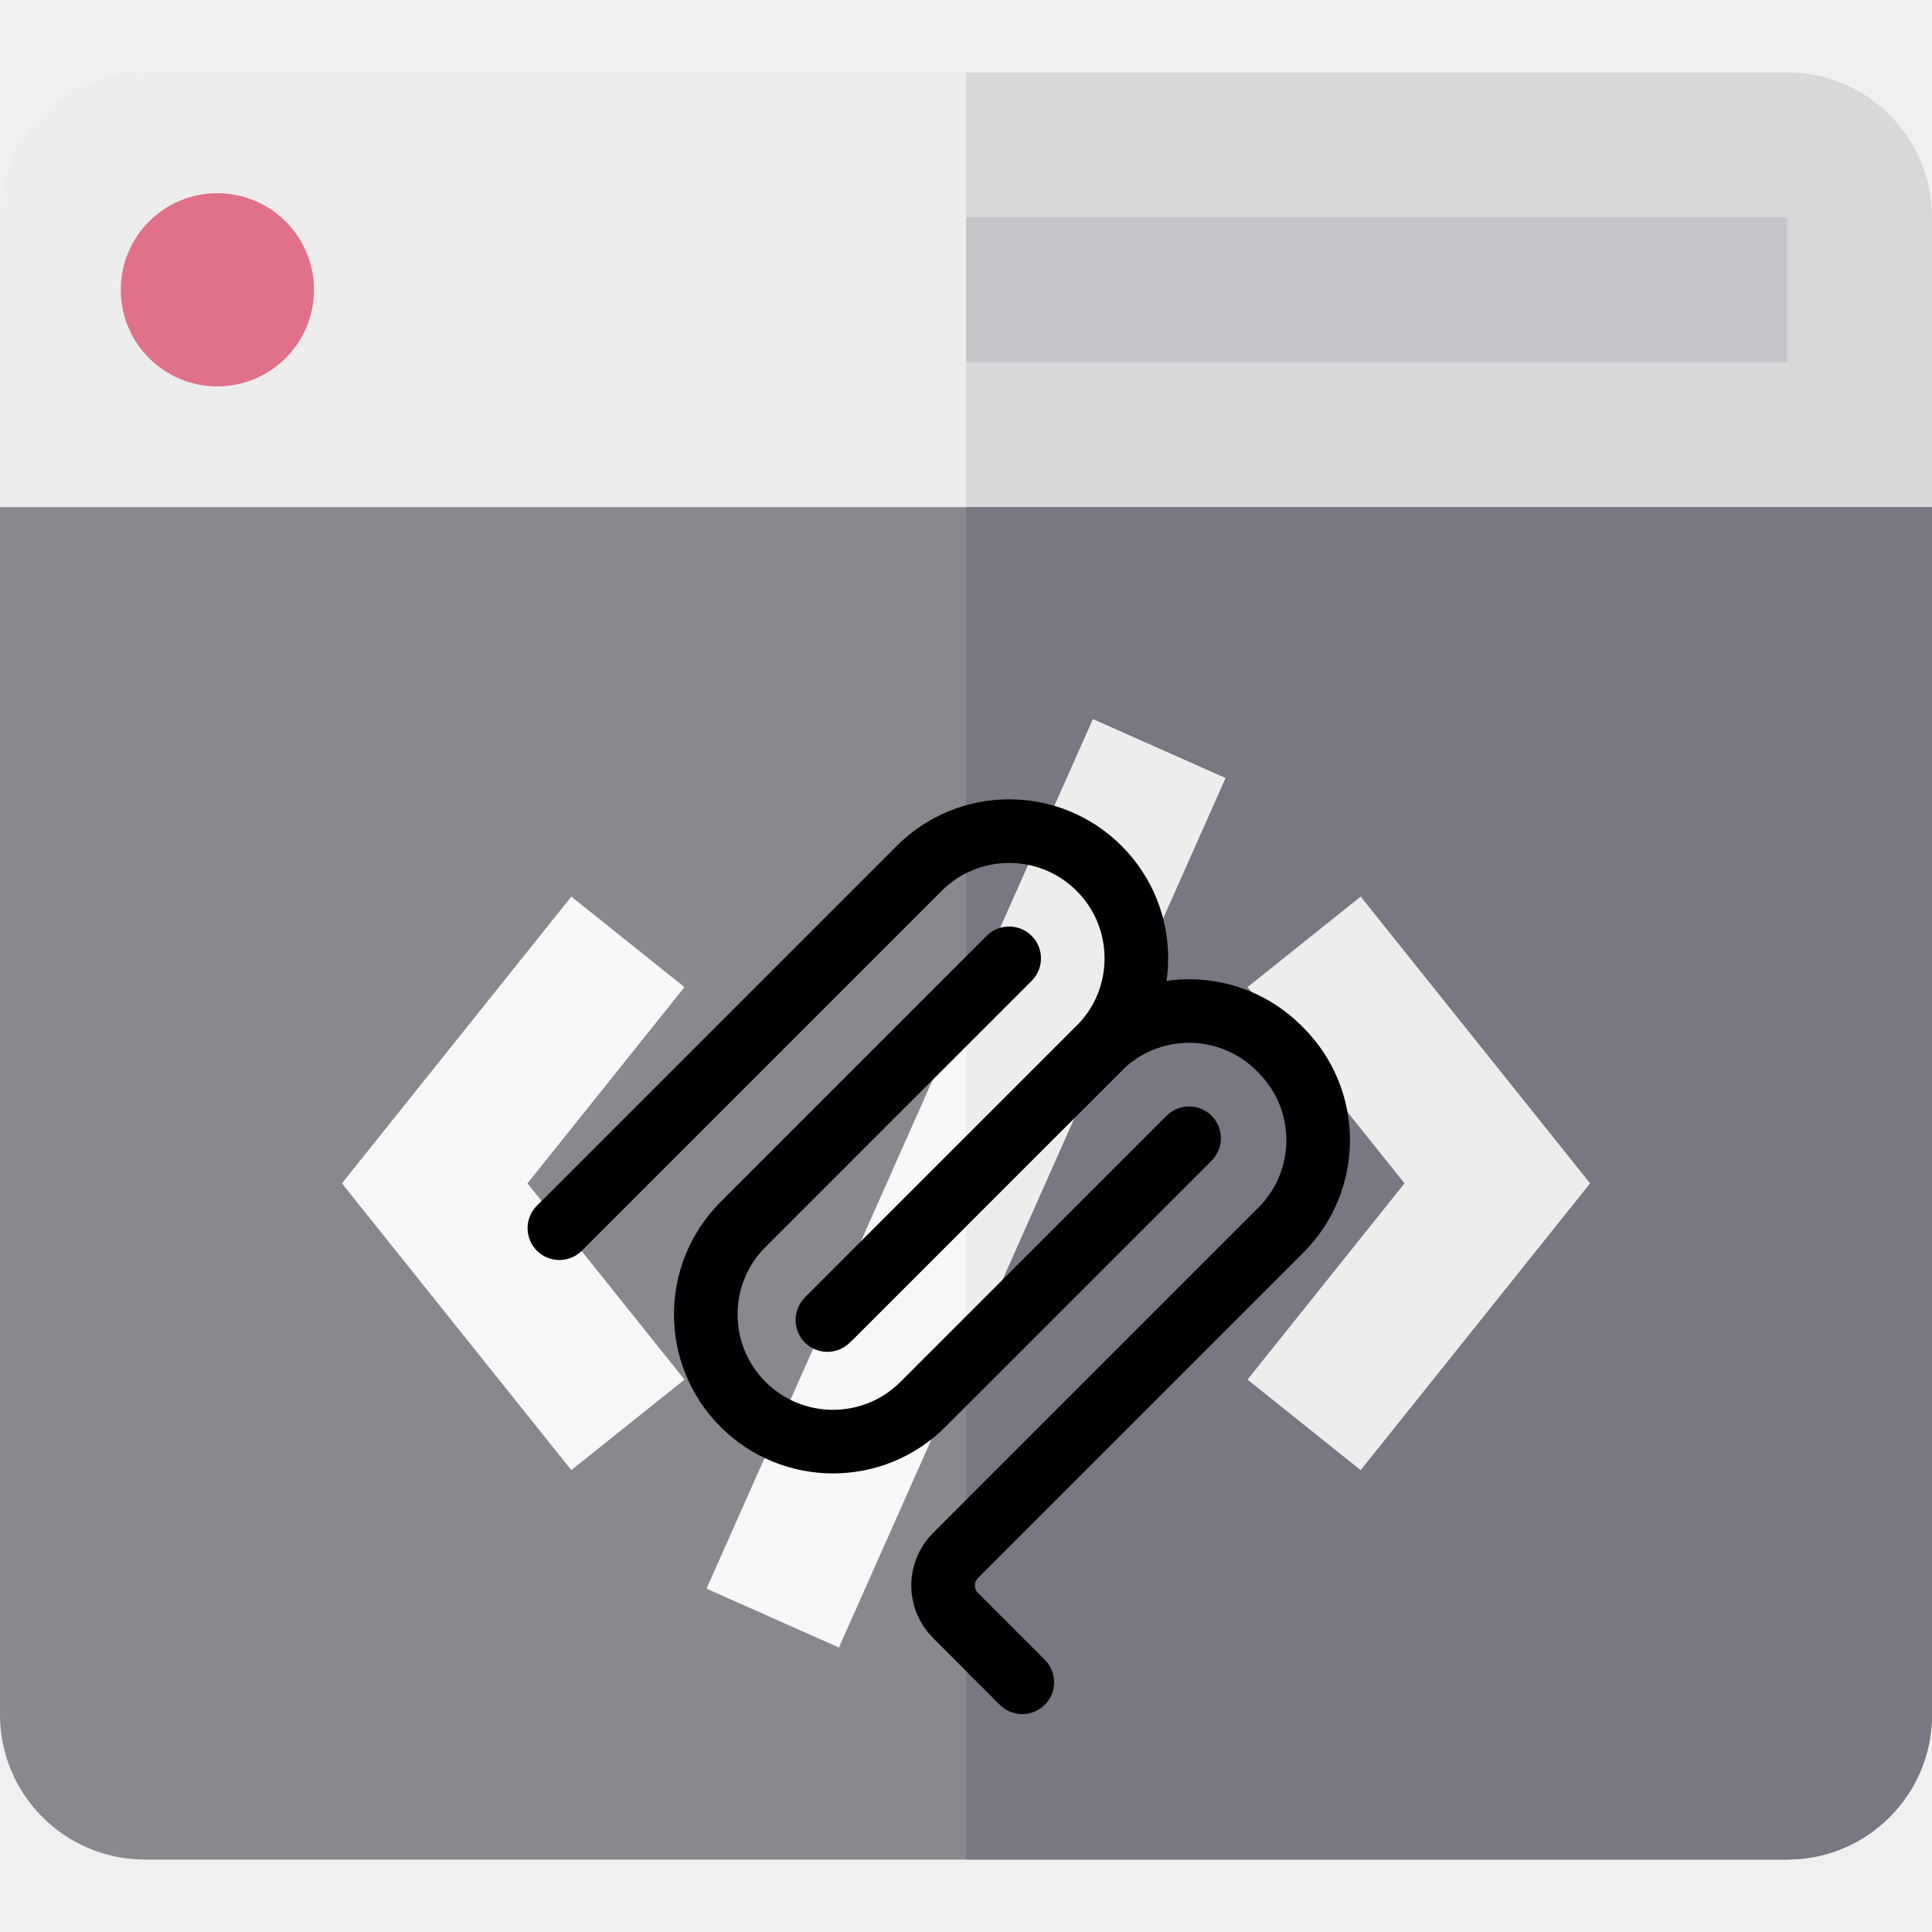
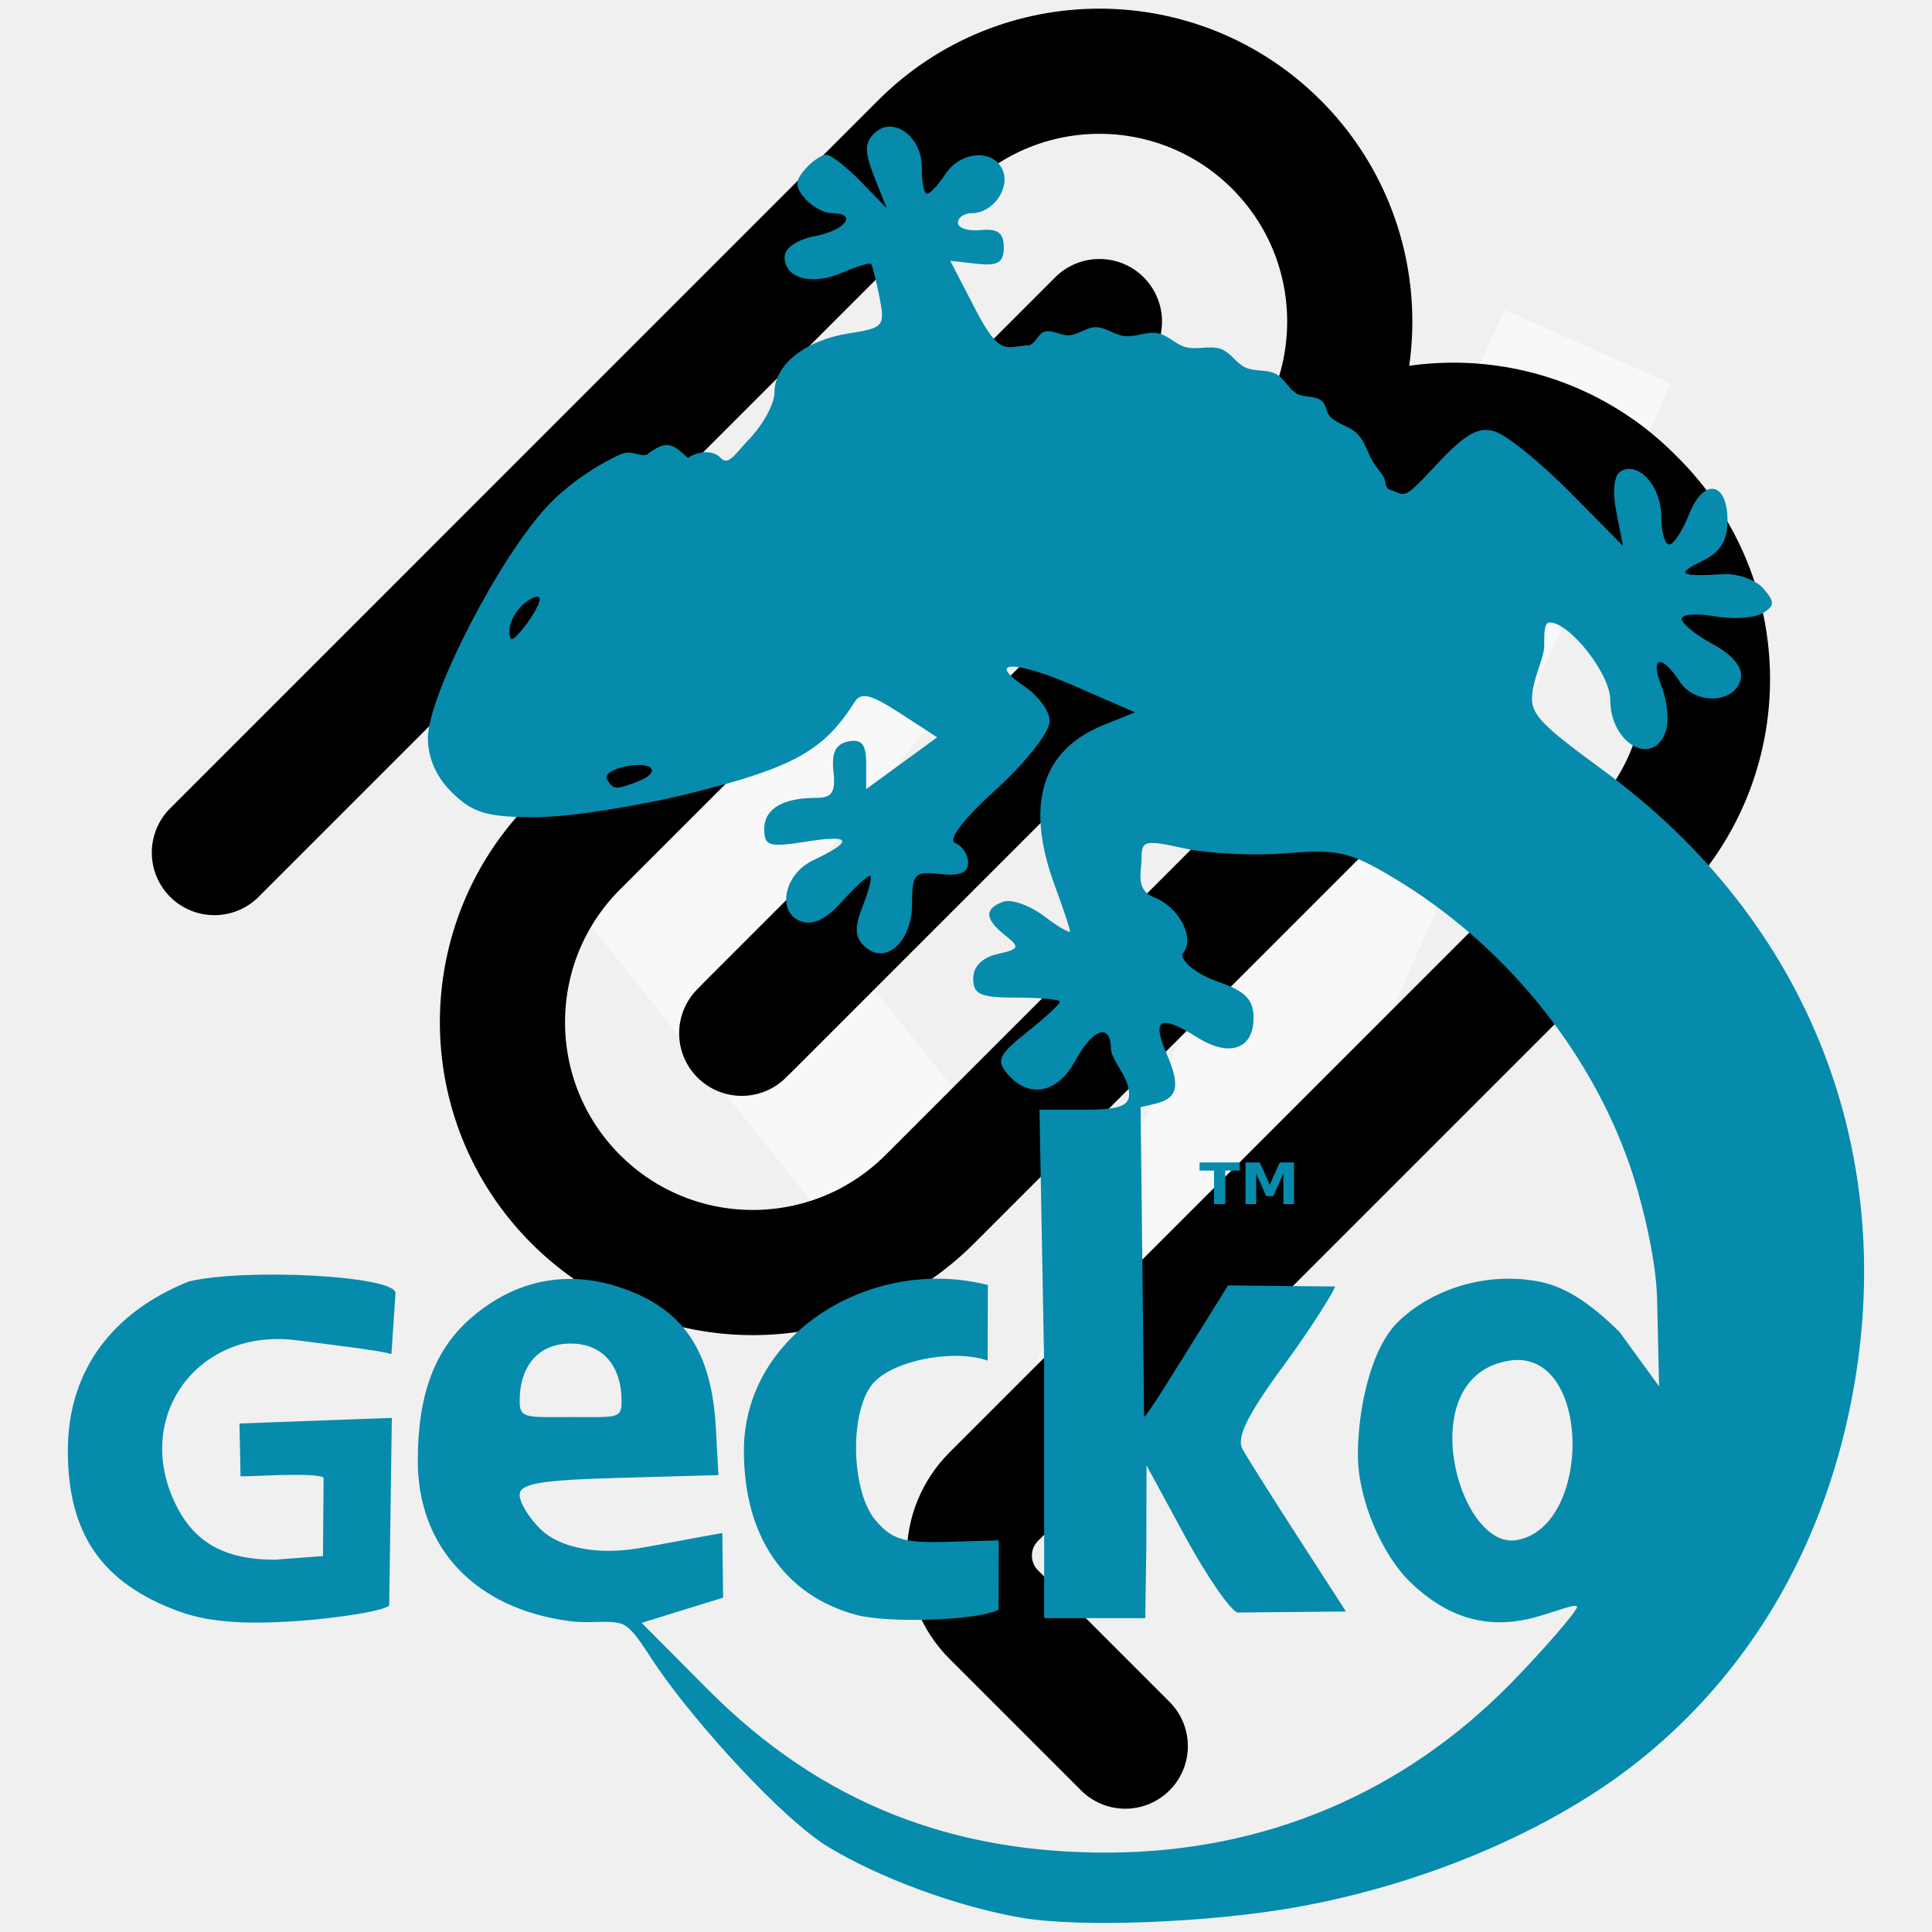
<svg xmlns="http://www.w3.org/2000/svg" version="1.1" id="Layer_1" viewBox="0 0 512 512" xml:space="preserve">
  <defs id="defs7">
    <clipPath id="clip0_19_13">
      <rect width="180" height="180" fill="white" id="rect3" />
    </clipPath>
  </defs>
-   <path style="fill:#EDEDED;" d="M512,454.4c0,21.207-17.193,38.4-38.4,38.4H38.4C17.193,492.8,0,475.607,0,454.4V57.6  c0-21.207,17.193-38.4,38.4-38.4h435.2c21.207,0,38.4,17.193,38.4,38.4V454.4z" id="path1" />
-   <path style="fill:#D8D8DA;" d="M473.6,19.2H256v473.6h217.6c21.207,0,38.4-17.193,38.4-38.4V57.6  C512,36.393,494.807,19.2,473.6,19.2z" id="path2" />
-   <path style="fill:#88888F;" d="M0,134.4v320c0,21.207,17.193,38.4,38.4,38.4h435.2c21.207,0,38.4-17.193,38.4-38.4v-320H0z" id="path3" />
-   <path style="fill:#797781;" d="M256,134.4v358.4h217.6c21.207,0,38.4-17.193,38.4-38.4v-320H256z" id="path4" />
-   <rect x="256" y="57.6" style="fill:#C6C5CA;" width="217.6" height="38.4" id="rect4" />
-   <circle style="fill:#E07188;" cx="57.6" cy="76.8" r="25.6" id="circle4" />
-   <g id="g5">
-     <rect x="236.788" y="187.545" transform="matrix(-0.9138 -0.4062 0.4062 -0.9138 362.5192 704.1714)" style="fill:#F8F8F9;" width="38.401" height="252.138" id="rect5" />
-     <polygon style="fill:#F8F8F9;" points="151.407,389.595 90.612,313.6 151.407,237.605 181.393,261.595 139.788,313.6    181.393,365.605  " id="polygon5" />
-   </g>
-   <g id="g7">
-     <polygon style="fill:#EDEDED;" points="360.593,389.595 330.607,365.605 372.212,313.6 330.607,261.595 360.593,237.605    421.388,313.6  " id="polygon6" />
-     <polygon style="fill:#EDEDED;" points="289.655,190.602 256,266.326 256,360.874 324.745,206.198  " id="polygon7" />
-   </g>
-   <g style="fill:none" id="g8" transform="matrix(1.404721,0,0,1.404721,122.9575,206.2918)">
-     <g clip-path="url(#clip0_19_13)" id="g3">
-       <path d="M 18,84.853 85.882,16.971 c 9.373,-9.373 24.569,-9.373 33.941,0 v 0 c 9.373,9.373 9.373,24.569 0,33.941 L 68.558,102.177" stroke="#000000" stroke-width="12" stroke-linecap="round" id="path1-3" />
-       <path d="M 69.265,101.47 119.823,50.912 c 9.373,-9.373 24.569,-9.373 33.942,0 l 0.353,0.353 c 9.373,9.373 9.373,24.569 0,33.941 L 92.725,146.6 c -3.124,3.124 -3.124,8.189 0,11.313 l 12.606,12.607" stroke="#000000" stroke-width="12" stroke-linecap="round" id="path2-6" />
-       <path d="M 102.853,33.941 52.648,84.146 c -9.373,9.373 -9.373,24.568 0,33.941 v 0 c 9.373,9.372 24.569,9.372 33.941,0 L 136.794,67.882" stroke="#000000" stroke-width="12" stroke-linecap="round" id="path3-7" />
+   <g id="g2" transform="matrix(1.253304,0,0,1.253304,35.70216,-156.7915)">
+     <g id="g1">
+       <g id="g5">
+         <rect x="236.788" y="187.545" transform="matrix(-0.9138,-0.4062,0.4062,-0.9138,362.5192,704.1714)" style="fill:#f8f8f9" width="38.401" height="252.138" id="rect5" />
+         <polygon style="fill:#f8f8f9" points="181.393,261.595 139.788,313.6 181.393,365.605 151.407,389.595 90.612,313.6 151.407,237.605 " id="polygon5" />
+       </g>
+       <g style="fill:none" id="g8" transform="matrix(2.205502,0,0,2.205502,-22.8543,118.2388)">
+         <g clip-path="url(#clip0_19_13)" id="g3">
+           <path d="M 18,84.853 85.882,16.971 c 9.373,-9.373 24.569,-9.373 33.941,0 v 0 c 9.373,9.373 9.373,24.569 0,33.941 L 68.558,102.177" stroke="#000000" stroke-width="12" stroke-linecap="round" id="path1-3" />
+           <path d="M 69.265,101.47 119.823,50.912 c 9.373,-9.373 24.569,-9.373 33.942,0 l 0.353,0.353 c 9.373,9.373 9.373,24.569 0,33.941 L 92.725,146.6 c -3.124,3.124 -3.124,8.189 0,11.313 l 12.606,12.607" stroke="#000000" stroke-width="12" stroke-linecap="round" id="path2-6" />
+           <path d="M 102.853,33.941 52.648,84.146 c -9.373,9.373 -9.373,24.568 0,33.941 v 0 c 9.373,9.372 24.569,9.372 33.941,0 L 136.794,67.882" stroke="#000000" stroke-width="12" stroke-linecap="round" id="path3-7" />
+         </g>
+       </g>
+       <a id="a13864" style="display:inline" transform="matrix(2.155345,0,0,2.060446,-22.52294,148.8084)">
+         <path id="path13860" d="m 97.554,185.319 c -6.226,-1.089 -13.981,-4.056 -19.083,-7.299 -4.523,-2.876 -12.878,-12.557 -16.68,-18.313 -1.218,-1.844 -2.203,-3.741 -3.27,-4.416 -1.068,-0.675 -3.201,-0.128 -5.375,-0.427 -9.287,-1.277 -14.934,-7.516 -14.926,-16.491 0.006,-6.903 1.709,-11.543 5.436,-14.816 4.639,-4.073 10.136,-4.906 15.811,-2.395 5.175,2.289 7.609,6.509 7.992,13.856 l 0.253,4.855 -9.75,0.286 c -7.762,0.228 -9.75,0.585 -9.75,1.75 0,0.805 0.951,2.415 2.114,3.578 1.766,1.766 5.353,2.643 9.595,1.891 2.295,-0.407 5.88,-1.151 8.175,-1.558 l 0.078,6.632 -7.997,2.587 6.537,6.871 c 11.206,11.779 24.193,16.825 39.498,16.702 15.156,-0.121 28.687,-6.112 39.25,-17.379 3.163,-3.373 6.487,-7.406 6.487,-7.837 0,-0.431 -2.305,0.571 -4.221,1.1 -4.651,1.284 -8.541,-0.035 -12.095,-3.589 -2.774,-2.774 -5.186,-8.491 -5.186,-13.09 0,-4.599 1.217,-10.945 3.991,-13.719 3.35,-3.35 8.511,-5.045 13.539,-4.135 2.604,0.471 5.068,2.051 8.139,5.221 l 3.883,5.587 -0.194,-8.933 c -0.095,-4.357 -1.627,-10.608 -2.742,-13.928 -4.007,-11.934 -12.48,-22.679 -23.142,-29.345 -4.252,-2.659 -5.432,-2.94 -10.5,-2.505 -3.14,0.27 -7.622,0.048 -9.96,-0.492 -3.985,-0.922 -4.25,-0.849 -4.243,1.161 0.004,1.179 -0.629,3.115 1.212,3.841 2.455,0.969 4.187,4.292 2.775,5.852 0.004,0.86 1.565,2.112 3.507,2.815 2.712,0.981 3.5,1.821 3.5,3.732 0,3.184 -2.361,4.053 -5.473,2.014 -3.766,-2.468 -4.573,-1.964 -2.976,1.858 1.967,4.708 -0.256,4.652 -2.629,5.273 l 0.338,31.78 c 0.215,0 2.258,-3.438 4.38,-7.004 l 3.859,-6.483 10.5,0.111 c 0,0.295 -2.238,4.114 -4.972,8.008 -3.663,5.216 -4.742,7.51 -4.097,8.713 0.481,0.898 2.96,5.008 5.507,9.133 l 4.632,7.5 -10.658,0.105 c -0.738,-0.283 -3.045,-3.798 -5.127,-7.81 l -3.785,-7.295 -0.016,8.026 -0.108,7.658 h -9.916 v -26 l -0.461,-26.184 h 4.507 c 1.891,0 3.065,-0.117 3.697,-0.491 0.632,-0.375 0.723,-1.008 0.446,-2.041 -0.332,-1.237 -1.629,-2.755 -1.636,-3.717 -0.021,-2.704 -1.795,-2.073 -3.514,1.25 -1.717,3.32 -4.508,3.9 -6.606,1.372 -1.173,-1.414 -0.927,-1.982 1.878,-4.323 1.776,-1.482 3.229,-2.887 3.23,-3.122 7.1e-4,-0.235 -1.912,-0.427 -4.25,-0.427 -3.552,0 -4.251,-0.322 -4.251,-1.955 0,-1.236 0.877,-2.162 2.383,-2.517 2.155,-0.509 2.227,-0.692 0.75,-1.918 -2.013,-1.67 -2.073,-2.727 -0.197,-3.447 0.79,-0.303 2.59,0.356 4,1.466 1.41,1.109 2.564,1.816 2.564,1.57 0,-0.246 -0.675,-2.36 -1.5,-4.698 -2.935,-8.319 -1.301,-13.919 4.812,-16.489 l 3.055,-1.285 -5.807,-2.656 c -5.961,-2.727 -8.909,-2.721 -5.01,0.009 1.204,0.844 2.45,2.437 2.45,3.541 0,1.12 -2.32,4.217 -5.25,7.007 -3.29,3.132 -4.783,5.193 -4,5.519 0.688,0.286 1.25,1.19 1.25,2.008 0,1.035 -0.838,1.39 -2.75,1.167 -2.521,-0.295 -2.75,-0.04 -2.75,3.057 0,3.939 -2.64,6.381 -4.686,4.335 -0.952,-0.952 -0.978,-1.939 -0.114,-4.228 0.62,-1.642 0.92,-2.986 0.666,-2.986 -0.254,0 -1.494,1.2 -2.756,2.667 -1.555,1.808 -2.851,2.454 -4.022,2.004 -2.395,-0.919 -1.654,-4.841 1.18,-6.248 4.015,-1.994 3.836,-2.67 -0.518,-1.95 -3.806,0.629 -4.25,0.495 -4.25,-1.279 0,-2.069 1.803,-3.195 5.12,-3.195 1.532,0 1.894,-0.589 1.668,-2.714 -0.204,-1.928 0.219,-2.818 1.462,-3.073 1.313,-0.269 1.75,0.296 1.75,2.265 v 2.624 l 3.483,-2.657 3.483,-2.657 -3.648,-2.476 c -2.878,-1.953 -3.818,-2.194 -4.455,-1.144 -3.02,4.984 -5.947,6.694 -15.953,9.322 -5.176,1.359 -12.019,2.48 -15.206,2.491 -4.834,0.016 -6.203,-0.388 -8.25,-2.436 -1.59,-1.59 -2.455,-3.589 -2.455,-5.677 0,-4.316 6.923,-18.398 11.676,-23.751 1.934,-2.178 4.635,-4.112 7.098,-5.312 1.232,-0.6 1.7,0.164 2.688,-0.008 2.27,-1.879 2.814,-0.719 4.077,0.328 0.328,-0.37 2.205,-1.138 3.219,0.023 0.733,0.839 1.523,-0.617 2.733,-1.923 1.38,-1.488 2.508,-3.653 2.508,-4.81 0,-2.871 3.026,-5.383 7.326,-6.081 3.383,-0.549 3.543,-0.748 2.98,-3.707 -0.327,-1.72 -0.696,-3.257 -0.821,-3.415 -0.125,-0.158 -1.382,0.239 -2.793,0.881 -3.007,1.37 -5.693,0.621 -5.693,-1.588 0,-0.929 1.209,-1.798 3,-2.156 3.005,-0.601 4.213,-2.35 1.622,-2.35 -0.758,0 -1.938,-0.675 -2.622,-1.5 -0.993,-1.197 -0.993,-1.803 0,-3 0.685,-0.825 1.622,-1.5 2.082,-1.5 0.46,0 1.983,1.236 3.384,2.746 l 2.547,2.746 -1.22,-3.232 c -0.965,-2.557 -0.961,-3.492 0.021,-4.474 1.839,-1.839 4.695,0.368 4.647,3.59 -0.022,1.443 0.208,2.623 0.509,2.623 0.302,0 1.111,-0.9 1.798,-2 1.506,-2.411 4.777,-2.627 5.642,-0.373 0.72,1.875 -1.013,4.373 -3.033,4.373 -0.758,0 -1.378,0.445 -1.378,0.988 0,0.544 1.012,0.881 2.25,0.75 1.663,-0.176 2.25,0.284 2.25,1.762 0,1.569 -0.565,1.934 -2.624,1.695 l -2.624,-0.305 2.486,5.023 c 2.444,4.939 3.04,3.747 5.139,3.651 0.716,-0.033 0.943,-1.202 1.632,-1.4 0.788,-0.226 1.614,0.431 2.431,0.365 0.902,-0.073 1.68,-0.829 2.584,-0.828 0.991,0.002 1.843,0.807 2.828,0.917 1.082,0.121 2.185,-0.506 3.254,-0.296 1.016,0.199 1.759,1.155 2.757,1.429 1.113,0.305 2.377,-0.214 3.456,0.196 0.955,0.362 1.481,1.464 2.404,1.9 0.914,0.432 2.074,0.165 2.964,0.646 0.846,0.457 1.231,1.529 2.058,2.02 0.733,0.435 1.793,0.194 2.445,0.742 0.459,0.385 0.414,1.155 0.811,1.603 0.724,0.818 1.992,1.011 2.724,1.822 0.747,0.829 0.989,2.003 1.565,2.959 0.298,0.495 0.692,0.928 0.975,1.432 0.232,0.413 0.137,1.142 0.586,1.293 1.593,0.54 1.153,1.326 4.447,-2.386 2.95,-3.324 4.229,-4.105 5.871,-3.584 1.155,0.366 4.458,3.16 7.34,6.208 l 5.241,5.542 -0.655,-3.494 c -0.397,-2.114 -0.231,-3.756 0.419,-4.158 1.744,-1.078 3.987,1.527 3.987,4.631 0,1.583 0.351,2.878 0.781,2.878 0.429,0 1.307,-1.395 1.951,-3.1 1.427,-3.78 3.768,-3.374 3.768,0.654 0,2.076 -0.703,3.243 -2.5,4.152 -2.625,1.328 -2.183,1.613 2.08,1.343 1.419,-0.09 3.19,0.572 3.936,1.47 1.145,1.38 1.133,1.775 -0.08,2.541 -0.79,0.499 -2.898,0.64 -4.686,0.312 -1.788,-0.327 -3.247,-0.207 -3.244,0.267 0.003,0.474 1.387,1.647 3.074,2.607 1.953,1.112 2.946,2.383 2.733,3.5 -0.492,2.582 -4.461,2.792 -6.006,0.317 -1.826,-2.923 -2.947,-2.56 -1.757,0.569 0.55,1.448 0.734,3.473 0.408,4.5 -1.208,3.806 -5.458,1.325 -5.458,-3.186 0,-2.649 -3.968,-7.946 -5.952,-7.946 -0.576,0 -0.527,1.365 -0.527,2.396 0,1.031 -0.768,2.648 -1.069,4.229 -0.5,2.623 0.101,3.372 6.862,8.554 20.207,15.487 29.165,39.461 24.282,64.983 -2.884,15.073 -10.058,27.718 -20.811,36.683 -8.542,7.121 -21.087,12.704 -33.785,15.036 -8.517,1.564 -20.965,2.061 -26.659,1.065 z m 47.75,-57.191 c -9.656,1.58 -5.028,19.319 0.634,18.428 7.546,-1.188 7.504,-19.76 -0.634,-18.428 z m -87.091,4.18 c 0,-3.697 -1.885,-5.934 -5,-5.934 -3.115,0 -5,2.237 -5,5.934 0,1.812 0.744,1.61 5.13,1.61 4.386,0 4.87,0.202 4.87,-1.61 z m 1.418,-63.541 c 2.504,-0.961 1.838,-2.165 -0.907,-1.64 -1.369,0.262 -2.242,0.874 -1.941,1.361 0.65,1.051 0.797,1.066 2.848,0.279 z m -9.45,-18.765 c 0.018,-0.48 -0.643,-0.312 -1.468,0.372 -0.825,0.685 -1.5,1.951 -1.5,2.814 0,1.256 0.293,1.182 1.468,-0.372 0.808,-1.068 1.483,-2.334 1.5,-2.814 z M 14.779,153.858 C 7.23,150.967 3.889,145.91 3.889,137.374 c 0,-8.378 4.521,-14.299 11.88,-17.374 5.515,-1.384 20.254,-0.591 20.267,1.195 l -0.402,6.26 c -0.938,-0.36 -7.014,-1.104 -9.283,-1.415 -9.95,-1.364 -16.34,8.242 -11.628,17.354 1.871,3.617 4.865,5.164 9.477,5.164 l 4.716,-0.375 0.066,-8.069 c -1.047,-0.525 -6.696,-0.109 -8.151,-0.109 l -0.105,-5.427 14.947,-0.572 -0.255,19.169 c -0.008,0.59 -5.333,1.43 -9.368,1.699 -5.153,0.344 -8.508,0.042 -11.27,-1.017 z m 66.434,0.355 c -7.063,-2.023 -11,-8.053 -11,-16.847 0,-12.156 12.668,-20.029 23.933,-16.996 -0.008,2.308 -0.015,5.204 -0.023,7.755 -3.254,-1.237 -9.6,-0.031 -11.433,2.585 -2.151,3.07 -1.902,10.917 0.437,13.802 1.596,1.969 2.758,2.336 7,2.21 l 5.086,-0.151 -0.013,7.116 c -1.915,1.102 -10.841,1.427 -13.987,0.526 z" style="fill:#068bac" />
+         <g aria-label="TM" style="font-style:normal;font-variant:normal;font-weight:normal;font-stretch:normal;font-size:40px;line-height:1.25;font-family:'Lohit Malayalam';-inkscape-font-specification:'Lohit Malayalam';letter-spacing:0px;word-spacing:0px;fill:#068bac;fill-opacity:1;stroke:none" id="text13885" transform="translate(0,2)">
+           <path d="m 114.915,105.788 h 3.942 v 0.834 h -1.418 v 3.443 h -1.103 v -3.443 h -1.421 z" style="font-style:normal;font-variant:normal;font-weight:bold;font-stretch:normal;font-size:5.867px;font-family:sans-serif;-inkscape-font-specification:'sans-serif Bold';fill:#068bac;fill-opacity:1" id="path13887" />
+           <path d="m 119.424,105.788 h 1.404 l 0.974,2.289 0.98,-2.289 h 1.401 v 4.277 h -1.043 v -3.128 l -0.985,2.306 h -0.699 l -0.985,-2.306 v 3.128 h -1.046 z" style="font-style:normal;font-variant:normal;font-weight:bold;font-stretch:normal;font-size:5.867px;font-family:sans-serif;-inkscape-font-specification:'sans-serif Bold';fill:#068bac;fill-opacity:1" id="path13889" />
+         </g>
+       </a>
    </g>
  </g>
</svg>
